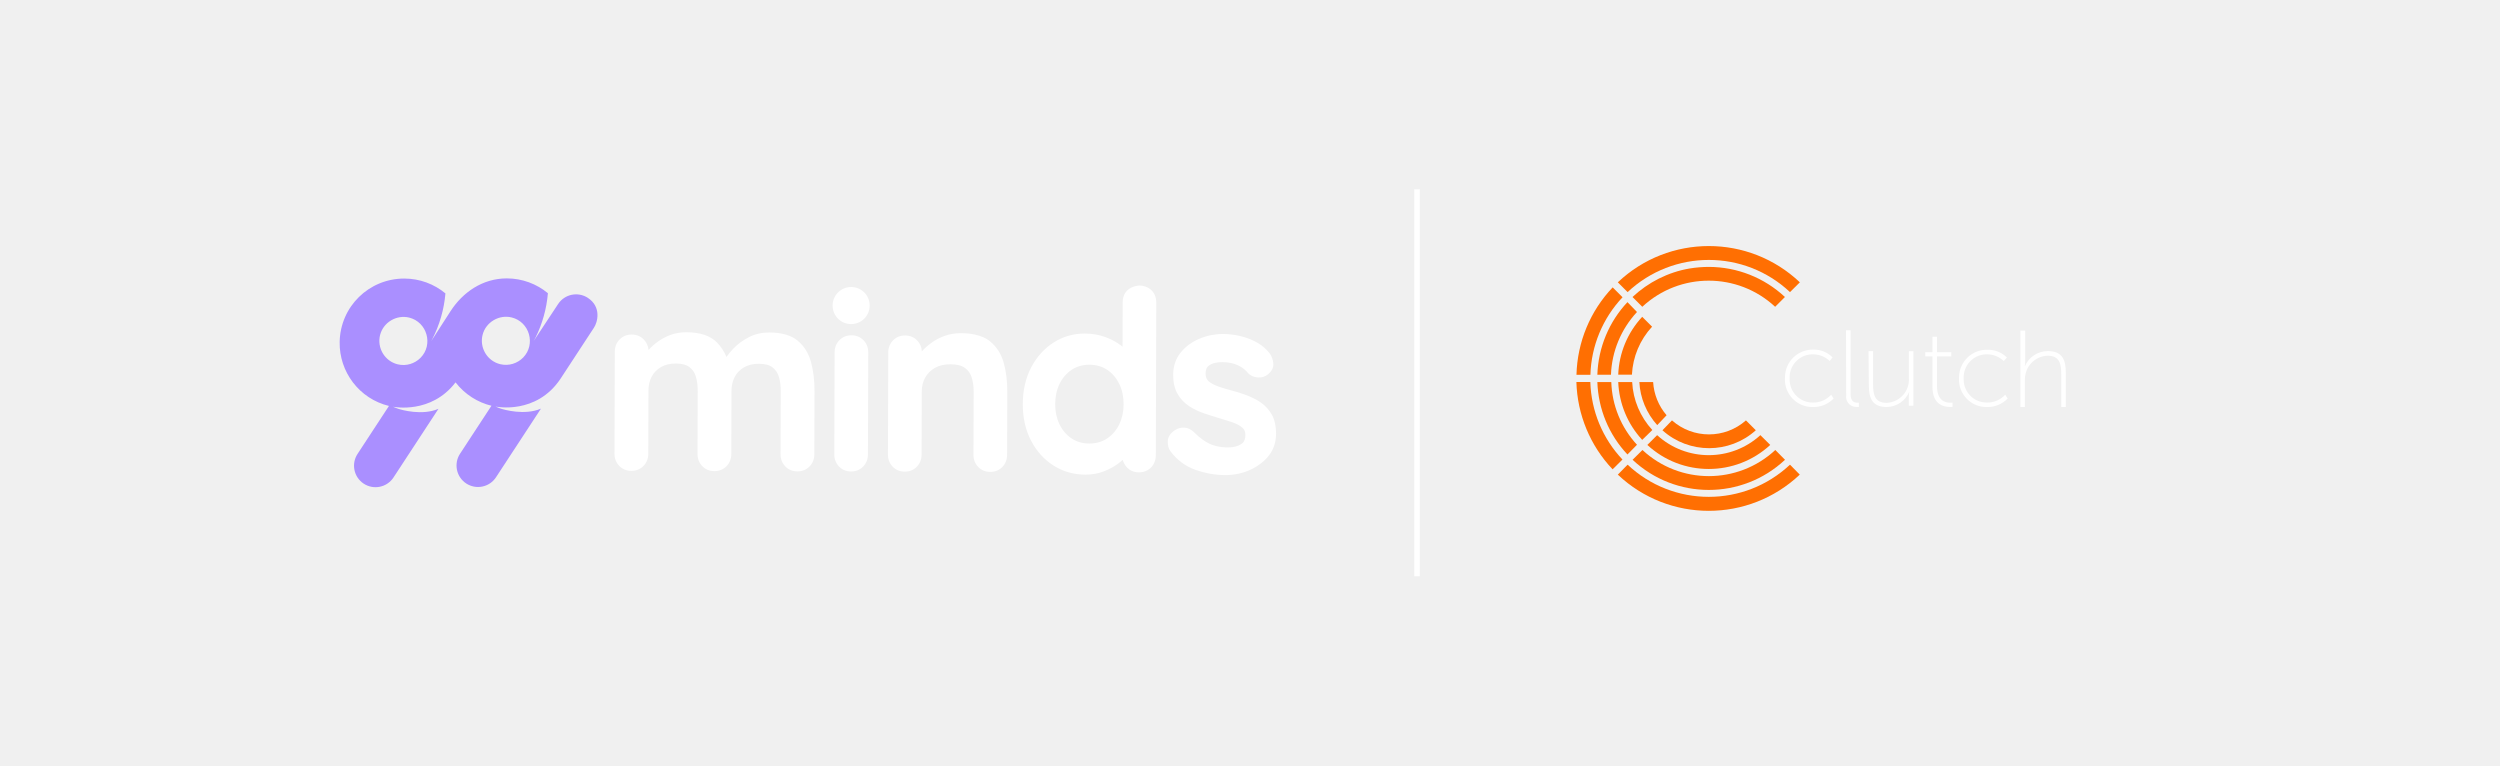
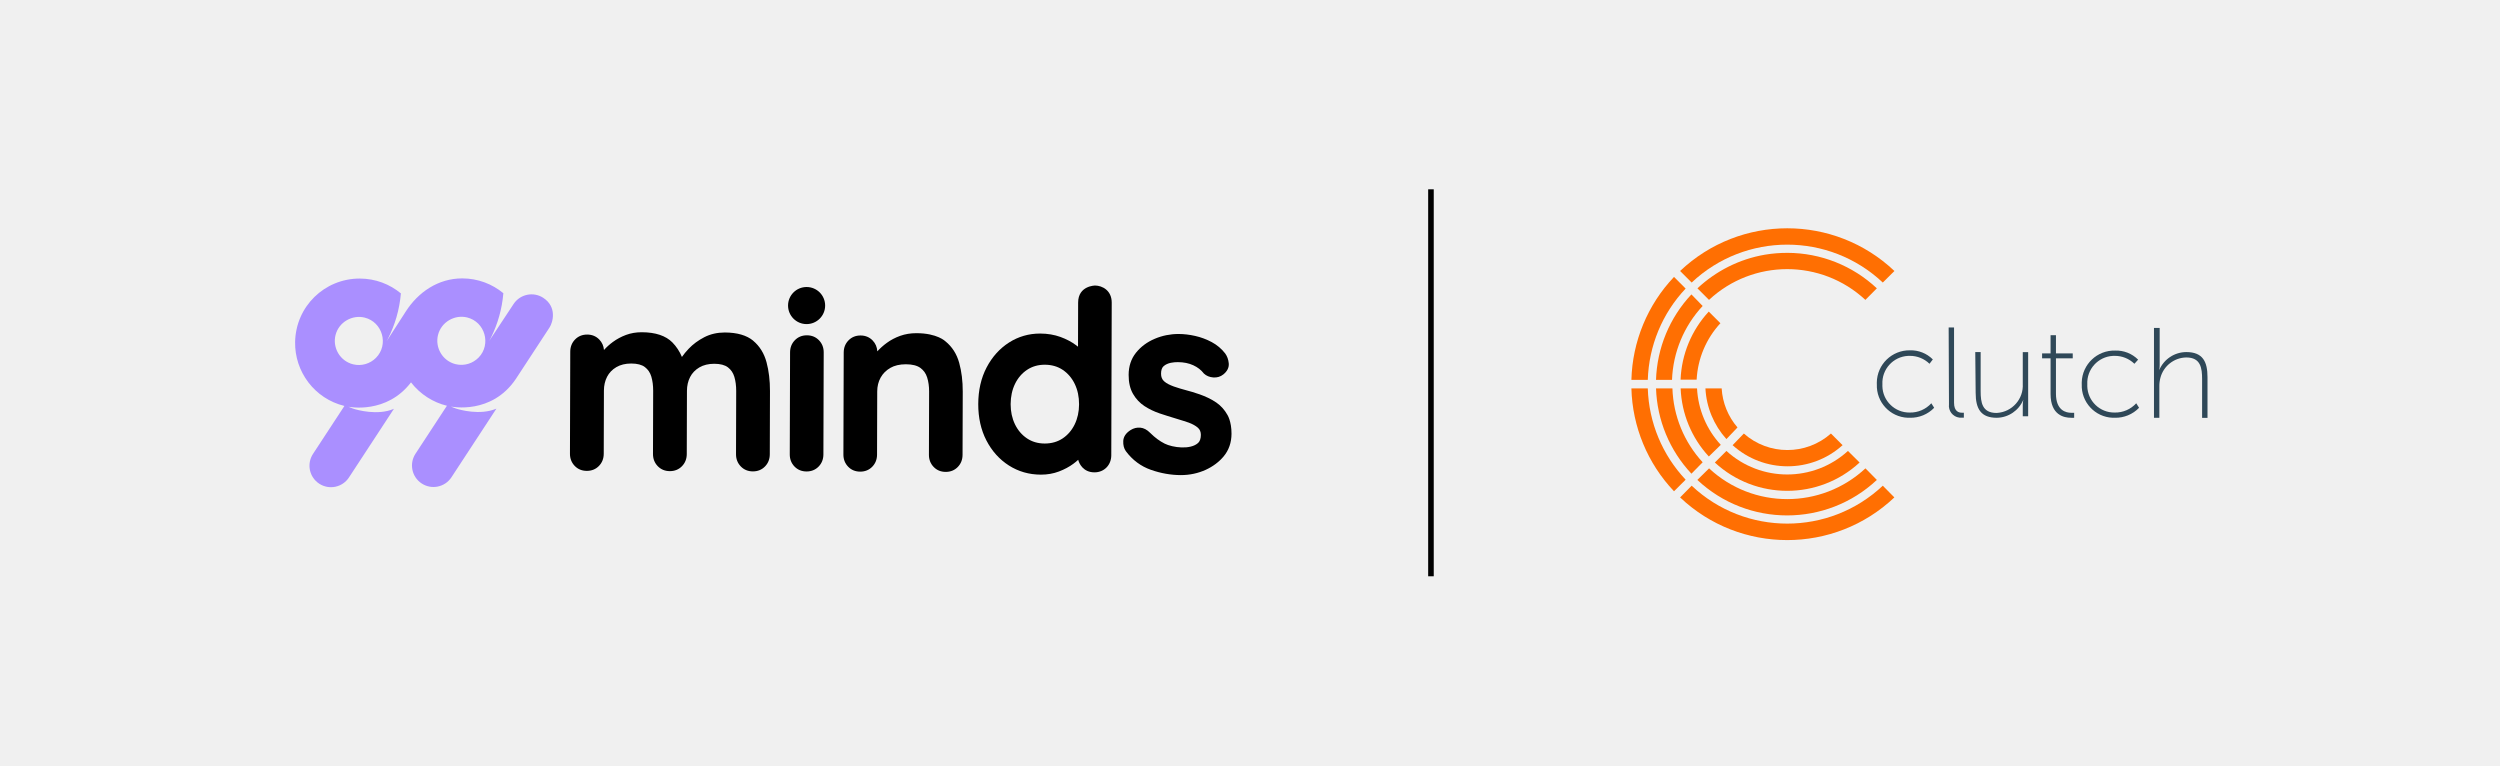
<svg xmlns="http://www.w3.org/2000/svg" width="898" height="275" viewBox="0 0 898 275" fill="none">
-   <path d="M509 68V207" stroke="white" stroke-width="2" />
-   <path d="M211.151 106.989C207.604 104.669 202.859 105.644 200.506 109.159L191.691 122.504C191.943 122.059 192.185 121.61 192.416 121.156C194.801 116.309 196.332 110.965 196.805 105.32C192.793 102 187.642 100 182.026 100C173.337 100 166.162 105.017 161.785 111.851C160.498 113.86 155.74 121.221 154.979 122.403C154.93 122.48 154.898 122.529 154.882 122.549C155.04 122.266 155.194 121.978 155.343 121.695C157.874 116.727 159.498 111.22 160 105.389C155.991 102.065 150.841 100.061 145.229 100.057C132.515 100.049 122.231 110.135 122.004 122.841C121.813 133.469 128.956 143.203 139.714 145.815L128.43 163.047C126.093 166.615 127.089 171.401 130.657 173.737C134.224 176.073 139.01 175.077 141.346 171.506L157.481 146.867H157.441C151.643 149.354 144.229 147.228 143.128 146.867C142.868 146.782 141.589 146.329 141.172 146.114C141.164 146.114 141.16 146.106 141.152 146.102C141.524 146.171 154.862 148.807 163.632 137.352C167.001 141.713 171.665 144.568 176.532 145.746L165.247 162.979C162.911 166.546 163.907 171.332 167.474 173.668C171.041 176 175.827 175.008 178.164 171.437L194.299 146.799H194.259C188.46 149.285 181.047 147.159 179.945 146.799C179.686 146.714 178.407 146.256 177.99 146.046C177.981 146.046 177.977 146.037 177.969 146.033C178.322 146.098 192.578 148.993 201.251 136.174L213.374 117.662C214.666 115.702 216.107 110.24 211.151 106.989ZM151.031 128.554C148.995 130.594 145.925 131.623 142.84 130.862C138.123 129.7 135.37 124.889 136.528 120.33C137.702 115.718 142.492 112.985 146.954 114.074C153.416 115.658 155.744 123.824 151.031 128.554ZM187.962 128.388C185.926 130.501 182.804 131.578 179.658 130.809C174.941 129.647 172.187 124.837 173.345 120.278C174.516 115.666 179.31 112.933 183.772 114.022C190.234 115.601 192.493 123.679 187.962 128.388Z" fill="#AA8FFF" />
-   <path d="M286.539 122.379H286.548C284.207 120.435 280.786 119.443 276.364 119.427C273.66 119.427 271.161 119.99 268.963 121.132C266.796 122.253 264.918 123.642 263.383 125.258C262.419 126.274 261.606 127.262 260.946 128.213C260.112 126.221 258.97 124.476 257.532 123.01C255.156 120.593 251.455 119.354 246.543 119.338H246.487C244.474 119.338 242.579 119.662 240.862 120.302C239.146 120.941 237.562 121.792 236.149 122.828C234.927 123.727 233.854 124.695 232.947 125.715C232.825 124.257 232.262 122.998 231.266 121.962C230.12 120.779 228.663 120.176 226.922 120.172H226.897C225.168 120.172 223.711 120.767 222.565 121.937C221.423 123.108 220.84 124.577 220.836 126.306L220.727 162.962C220.719 164.695 221.298 166.165 222.431 167.347C223.573 168.53 225.031 169.133 226.776 169.137H226.8C228.529 169.137 229.987 168.542 231.133 167.371C232.274 166.201 232.858 164.732 232.862 163.003L232.926 140.279C232.934 138.453 233.315 136.789 234.06 135.34C234.793 133.91 235.915 132.744 237.384 131.878C238.854 131.011 240.656 130.574 242.737 130.574H242.778C244.907 130.582 246.547 131.011 247.649 131.857C248.77 132.72 249.523 133.833 249.953 135.263C250.398 136.757 250.621 138.465 250.617 140.332L250.552 163.055C250.544 164.788 251.123 166.262 252.256 167.44C253.398 168.623 254.856 169.226 256.601 169.23H256.625C258.354 169.23 259.812 168.635 260.958 167.465C262.1 166.294 262.683 164.825 262.687 163.096L262.751 140.373C262.76 138.546 263.14 136.882 263.885 135.433C264.618 134.003 265.74 132.837 267.209 131.971C268.687 131.104 270.501 130.655 272.603 130.667C274.733 130.675 276.372 131.104 277.474 131.951C278.595 132.813 279.348 133.927 279.778 135.356C280.223 136.85 280.446 138.559 280.442 140.425L280.377 163.148C280.369 164.881 280.948 166.355 282.082 167.533C283.223 168.716 284.681 169.319 286.426 169.323H286.45C288.175 169.323 289.637 168.728 290.779 167.558C291.921 166.388 292.504 164.918 292.508 163.189L292.573 140.466C292.585 136.692 292.168 133.206 291.334 130.108C290.475 126.922 288.864 124.326 286.544 122.395L286.539 122.379Z" fill="white" />
-   <path d="M305.849 120.443H305.825C304.104 120.443 302.655 121.035 301.517 122.201C300.379 123.363 299.8 124.828 299.792 126.549L299.683 163.205C299.675 164.93 300.25 166.4 301.379 167.57C302.513 168.748 303.971 169.347 305.704 169.352H305.728C307.449 169.352 308.898 168.76 310.04 167.594C311.178 166.428 311.757 164.962 311.765 163.246L311.874 126.59C311.882 124.869 311.307 123.399 310.178 122.225C309.036 121.047 307.582 120.443 305.849 120.443Z" fill="white" />
-   <path d="M355.608 122.617C355.608 122.617 352.713 119.678 345.182 119.678H345.129C343.068 119.678 341.121 120.002 339.351 120.633C337.578 121.269 335.966 122.119 334.545 123.16C333.261 124.103 332.112 125.124 331.132 126.201C331.043 124.674 330.48 123.358 329.443 122.285C328.305 121.107 326.848 120.512 325.119 120.504H325.095C323.374 120.504 321.924 121.095 320.786 122.261C319.649 123.423 319.066 124.889 319.062 126.61L318.952 163.265C318.944 164.99 319.519 166.46 320.649 167.63C321.783 168.809 323.24 169.408 324.973 169.412H324.997C326.718 169.412 328.168 168.821 329.31 167.655C330.443 166.489 331.03 165.027 331.035 163.306L331.099 140.583C331.107 138.757 331.512 137.101 332.314 135.647C333.112 134.206 334.278 133.031 335.784 132.157C337.286 131.29 339.169 130.849 341.376 130.849H341.424C343.684 130.857 345.421 131.294 346.595 132.149C347.777 133.011 348.579 134.137 349.028 135.57C349.502 137.064 349.741 138.773 349.737 140.635L349.672 163.359C349.664 165.083 350.239 166.553 351.369 167.723C352.507 168.902 353.96 169.501 355.693 169.505H355.717C357.438 169.505 358.888 168.914 360.026 167.748C361.163 166.582 361.742 165.12 361.75 163.399L361.819 140.676C361.831 136.902 361.398 133.416 360.54 130.319C359.653 127.14 357.997 124.549 355.62 122.621H355.608V122.617Z" fill="white" />
-   <path d="M409.323 102.567C409.327 102.567 403.286 102.603 403.265 108.668L403.221 124.537C403.03 124.379 402.832 124.23 402.634 124.076C401.018 122.849 399.091 121.824 396.912 121.03C394.714 120.232 392.272 119.819 389.657 119.811H389.592C385.531 119.811 381.777 120.901 378.433 123.042C375.08 125.188 372.375 128.198 370.391 131.988C368.411 135.765 367.403 140.186 367.387 145.134C367.371 150.021 368.359 154.422 370.314 158.204C372.274 162.006 374.991 165.031 378.392 167.201C381.801 169.375 385.656 170.485 389.859 170.493H389.92C392.22 170.493 394.39 170.112 396.374 169.359C398.354 168.606 400.095 167.667 401.569 166.574C402.196 166.112 402.771 165.634 403.29 165.156C403.601 166.448 405.059 169.663 409.12 169.667H409.14C412.647 169.667 415.161 167.011 415.174 163.561L415.331 108.709C415.348 104.348 411.971 102.576 409.315 102.562L409.323 102.567ZM402.014 152.471C400.974 154.588 399.516 156.282 397.674 157.501C395.856 158.703 393.706 159.314 391.268 159.314H391.228C388.835 159.306 386.701 158.683 384.883 157.46C383.049 156.233 381.599 154.528 380.571 152.402C379.538 150.26 379.016 147.832 379.024 145.167C379.032 142.45 379.566 139.988 380.611 137.854C381.648 135.736 383.109 134.045 384.952 132.822C386.77 131.619 388.895 131.007 391.264 131.007H391.305C393.75 131.015 395.916 131.639 397.742 132.861C399.573 134.088 401.026 135.793 402.055 137.919C403.087 140.065 403.609 142.53 403.601 145.247C403.593 147.903 403.059 150.337 402.014 152.471Z" fill="white" />
-   <path d="M456.874 149.002C455.882 147.225 454.562 145.755 452.947 144.625C449.234 142.03 444.124 140.746 442.273 140.232C439.054 139.341 435.823 138.479 434.139 136.948C433.402 136.284 433.046 135.394 433.05 134.236C433.05 132.976 433.361 132.065 433.969 131.531C435.422 130.243 437.637 130.081 439.091 130.081C441.164 130.089 443.018 130.462 444.602 131.187C446.173 131.907 447.436 132.883 448.363 134.094L448.444 134.183C449.327 135.005 450.456 135.475 451.801 135.58C453.161 135.685 454.376 135.321 455.412 134.503C456.846 133.345 457.506 132.005 457.368 130.515C457.243 129.146 456.809 127.952 456.076 126.947C454.781 125.275 453.157 123.907 451.25 122.882C449.371 121.878 447.371 121.129 445.306 120.667C443.257 120.206 441.261 119.971 439.382 119.967H439.313C436.354 119.967 433.487 120.546 430.794 121.688C428.057 122.846 425.794 124.526 424.069 126.672C422.308 128.858 421.413 131.543 421.405 134.657C421.397 137.378 421.931 139.677 422.992 141.5C424.041 143.309 425.429 144.779 427.11 145.877C428.746 146.945 430.572 147.824 432.544 148.496C435.673 149.565 441.423 151.225 442.99 151.804C444.35 152.31 445.456 152.922 446.27 153.634C446.999 154.27 447.351 155.108 447.347 156.206C447.343 157.53 447.007 158.501 446.367 159.097C443.597 161.656 437.192 160.777 434.345 159.348C432.531 158.437 430.774 157.133 429.126 155.473C428.005 154.347 426.814 153.719 425.583 153.614C424.364 153.509 423.202 153.792 422.121 154.469C420.441 155.538 419.546 156.862 419.473 158.4C419.4 159.858 419.712 161.085 420.405 162.06C422.781 165.247 425.814 167.506 429.422 168.766C432.969 170.013 436.568 170.644 440.119 170.657H440.184C446.695 170.657 452.25 167.859 455.51 163.968C457.392 161.72 458.348 158.971 458.36 155.801C458.376 151.278 456.87 149.002 456.87 149.002H456.874Z" fill="white" />
-   <path d="M305.728 103.094C302.047 103.094 299.067 106.078 299.067 109.754C299.067 113.431 302.047 116.415 305.728 116.415C309.409 116.415 312.389 113.435 312.389 109.754C312.389 106.074 309.409 103.094 305.728 103.094Z" fill="white" />
-   <path d="M584.636 166.912C601.012 182.321 626.557 182.321 642.962 166.912L646.477 170.486C628.139 187.828 599.43 187.828 581.121 170.486L584.636 166.912Z" fill="#FF6F02" />
-   <path d="M571.249 137.295C571.571 147.665 575.672 157.537 582.791 165.066L579.246 168.581C571.19 160.086 566.561 148.896 566.239 137.207H571.249V137.295Z" fill="#FF6F02" />
-   <path d="M582.82 106.769C575.701 114.327 571.571 124.229 571.278 134.628H566.269C566.561 122.911 571.19 111.72 579.275 103.225L582.82 106.769Z" fill="#FF6F02" />
-   <path d="M584.636 104.925L581.121 101.41C599.459 84.038 628.168 84.038 646.506 101.41L642.962 104.925C626.586 89.516 601.041 89.516 584.636 104.925Z" fill="#FF6F02" />
-   <path d="M589.968 161.639C603.415 174.147 624.243 174.147 637.689 161.639L641.175 165.154C625.766 179.596 601.803 179.596 586.424 165.154L589.968 161.639Z" fill="#FF6F02" />
-   <path d="M578.778 137.236C579.042 145.615 582.323 153.612 588.006 159.764L584.578 163.25C577.928 156.19 574.091 146.933 573.769 137.236H578.778Z" fill="#FF6F02" />
-   <path d="M588.006 112.072C582.293 118.224 578.954 126.221 578.661 134.599H573.769C574.091 124.874 577.928 115.617 584.578 108.527L588.006 112.072Z" fill="#FF6F02" />
-   <path d="M613.873 95.873C624.009 95.902 633.764 99.769 641.146 106.683L637.631 110.198C624.184 97.689 603.356 97.689 589.91 110.198L586.395 106.683C589.207 104.046 592.4 101.82 595.827 100.091C599.343 98.334 603.092 97.074 606.989 96.43C609.274 96.049 611.588 95.873 613.873 95.873Z" fill="#FF6F02" />
-   <path d="M595.241 156.307C605.758 165.886 621.811 165.886 632.328 156.307L635.872 159.822C623.393 171.335 604.176 171.335 591.726 159.822L595.241 156.307Z" fill="#FF6F02" />
-   <path d="M586.277 137.236C586.599 143.652 589.177 149.745 593.513 154.461L589.88 158.006C584.636 152.323 581.59 144.97 581.268 137.236H586.277Z" fill="#FF6F02" />
-   <path d="M593.425 117.345C589.06 122.062 586.511 128.155 586.189 134.571H581.268C581.561 126.837 584.607 119.484 589.88 113.801L593.425 117.345Z" fill="#FF6F02" />
-   <path d="M600.573 151.004C608.16 157.712 619.556 157.712 627.143 151.004L630.688 154.549C621.167 163.132 606.666 163.132 597.146 154.549L600.573 151.004Z" fill="#FF6F02" />
-   <path d="M593.806 137.236C594.07 141.63 595.769 145.82 598.64 149.159L595.271 152.704C591.433 148.427 589.148 142.978 588.855 137.236H593.806Z" fill="#FF6F02" />
-   <path d="M641.146 135.977C640.941 141.397 645.159 145.966 650.579 146.201C650.813 146.201 651.018 146.201 651.252 146.201C654.035 146.259 656.701 145.146 658.635 143.154L657.756 141.777C656.086 143.623 653.684 144.648 651.223 144.59C646.682 144.677 642.933 141.045 642.845 136.504C642.845 136.329 642.845 136.153 642.845 135.977C642.611 131.407 646.097 127.54 650.667 127.277C650.842 127.277 651.047 127.277 651.223 127.277C653.45 127.277 655.617 128.126 657.229 129.679L658.254 128.36C656.408 126.515 653.86 125.49 651.252 125.577C645.745 125.519 641.234 129.913 641.175 135.391C641.146 135.625 641.146 135.801 641.146 135.977Z" fill="white" />
-   <path d="M663.146 142.07C662.882 144.062 664.288 145.908 666.309 146.142C666.544 146.172 666.778 146.172 667.012 146.172C667.247 146.201 667.481 146.201 667.715 146.172V144.648H667.13C666.221 144.648 664.727 144.326 664.727 141.602V118.635H663.087L663.146 142.07Z" fill="white" />
-   <path d="M671.29 138.554C671.29 143.534 672.931 146.2 677.735 146.2C681.279 146.141 684.473 143.973 685.82 140.692C685.703 141.219 685.644 141.747 685.644 142.274V145.731H687.285V126.162H685.674V135.829C685.967 140.458 682.451 144.413 677.823 144.706C677.764 144.706 677.706 144.706 677.647 144.706C673.282 144.706 672.813 141.483 672.813 138.085V126.133H671.173L671.29 138.554Z" fill="white" />
-   <path d="M694.139 138.936C694.139 145.439 698.329 146.172 700.379 146.172C700.701 146.201 701.024 146.201 701.346 146.172V144.648C701.053 144.678 700.76 144.678 700.438 144.648C698.856 144.648 695.78 143.975 695.78 138.819V128.009H700.906V126.515H695.78V120.949H694.139V126.515H691.562V128.009H694.139V138.936Z" fill="white" />
-   <path d="M703.66 135.977C703.455 141.397 707.674 145.966 713.093 146.201C713.328 146.201 713.533 146.201 713.767 146.201C716.55 146.259 719.216 145.146 721.149 143.154L720.27 141.777C718.601 143.623 716.199 144.648 713.738 144.59C709.197 144.677 705.447 141.045 705.36 136.504C705.36 136.329 705.36 136.153 705.36 135.977C705.125 131.407 708.611 127.54 713.181 127.277C713.357 127.277 713.562 127.277 713.738 127.277C715.964 127.277 718.132 128.126 719.743 129.679L720.886 128.419C719.04 126.574 716.491 125.548 713.884 125.636C708.377 125.49 703.836 129.854 703.69 135.333C703.66 135.596 703.66 135.772 703.66 135.977Z" fill="white" />
-   <path d="M725.689 146.201H727.33V136.68C727.301 135.772 727.418 134.893 727.652 134.014C728.59 130.411 731.812 127.863 735.562 127.775C739.956 127.775 740.395 130.997 740.395 134.395V146.201H742.036V133.751C742.036 129.122 740.659 126.105 735.591 126.105C731.988 126.105 728.707 128.273 727.301 131.612C727.389 131.085 727.447 130.558 727.447 130.03V118.752H725.719V146.201H725.689Z" fill="white" />
+   <path d="M195.151 106.989C191.604 104.669 186.859 105.644 184.506 109.159L175.691 122.504C175.943 122.059 176.185 121.61 176.416 121.156C178.801 116.309 180.332 110.965 180.805 105.32C176.793 102 171.642 100 166.026 100C157.337 100 150.162 105.017 145.785 111.851C144.498 113.86 139.74 121.221 138.979 122.403C138.93 122.48 138.898 122.529 138.882 122.549C139.04 122.266 139.194 121.978 139.343 121.695C141.874 116.727 143.498 111.22 144 105.389C139.991 102.065 134.841 100.061 129.229 100.057C116.515 100.049 106.231 110.135 106.004 122.841C105.813 133.469 112.956 143.203 123.714 145.815L112.43 163.047C110.093 166.615 111.089 171.401 114.657 173.737C118.224 176.073 123.01 175.077 125.346 171.506L141.481 146.867H141.441C135.643 149.354 128.229 147.228 127.128 146.867C126.868 146.782 125.589 146.329 125.172 146.114C125.164 146.114 125.16 146.106 125.152 146.102C125.524 146.171 138.862 148.807 147.632 137.352C151.001 141.713 155.665 144.568 160.532 145.746L149.247 162.979C146.911 166.546 147.907 171.332 151.474 173.668C155.042 176 159.827 175.008 162.164 171.437L178.299 146.799H178.259C172.46 149.285 165.047 147.159 163.945 146.799C163.686 146.714 162.407 146.256 161.99 146.046C161.981 146.046 161.977 146.037 161.969 146.033C162.322 146.098 176.578 148.993 185.251 136.174L197.374 117.662C198.666 115.702 200.107 110.24 195.151 106.989ZM135.031 128.554C132.995 130.594 129.925 131.623 126.84 130.862C122.123 129.7 119.37 124.889 120.528 120.33C121.702 115.718 126.492 112.985 130.954 114.074C137.416 115.658 139.744 123.824 135.031 128.554ZM171.962 128.388C169.926 130.501 166.804 131.578 163.658 130.809C158.941 129.647 156.187 124.837 157.345 120.278C158.516 115.666 163.31 112.933 167.772 114.022C174.234 115.601 176.493 123.679 171.962 128.388Z" fill="#AA8FFF" />
+   <path d="M270.54 122.381H270.549C268.208 120.437 264.787 119.445 260.365 119.429C257.661 119.429 255.162 119.992 252.964 121.134C250.797 122.255 248.919 123.644 247.384 125.26C246.42 126.276 245.607 127.264 244.947 128.215C244.112 126.223 242.971 124.478 241.533 123.012C239.156 120.595 235.456 119.356 230.544 119.34H230.488C228.475 119.34 226.58 119.664 224.863 120.304C223.147 120.943 221.563 121.794 220.15 122.83C218.928 123.729 217.855 124.697 216.948 125.717C216.826 124.259 216.263 123 215.267 121.964C214.121 120.781 212.664 120.178 210.923 120.174H210.898C209.169 120.174 207.712 120.769 206.566 121.939C205.424 123.11 204.841 124.579 204.837 126.308L204.728 162.964C204.72 164.697 205.299 166.167 206.432 167.349C207.574 168.531 209.032 169.135 210.777 169.139H210.801C212.53 169.139 213.988 168.544 215.134 167.373C216.275 166.203 216.859 164.733 216.863 163.005L216.927 140.281C216.935 138.455 217.316 136.791 218.061 135.342C218.794 133.912 219.916 132.746 221.385 131.88C222.855 131.013 224.657 130.576 226.738 130.576H226.779C228.908 130.584 230.548 131.013 231.65 131.859C232.771 132.722 233.524 133.835 233.953 135.265C234.399 136.759 234.622 138.467 234.618 140.334L234.553 163.057C234.545 164.79 235.124 166.264 236.257 167.442C237.399 168.625 238.857 169.228 240.602 169.232H240.626C242.355 169.232 243.813 168.637 244.959 167.467C246.101 166.296 246.684 164.827 246.688 163.098L246.752 140.375C246.761 138.548 247.141 136.884 247.886 135.435C248.619 134.005 249.741 132.839 251.21 131.973C252.688 131.106 254.502 130.657 256.604 130.669C258.734 130.677 260.373 131.106 261.475 131.953C262.596 132.815 263.349 133.929 263.779 135.358C264.224 136.852 264.447 138.561 264.443 140.427L264.378 163.15C264.37 164.883 264.949 166.357 266.083 167.535C267.224 168.718 268.682 169.321 270.427 169.325H270.451C272.176 169.325 273.638 168.73 274.78 167.56C275.922 166.39 276.505 164.92 276.509 163.191L276.574 140.468C276.586 136.694 276.169 133.208 275.335 130.11C274.476 126.924 272.865 124.328 270.545 122.397L270.54 122.381Z" fill="black" />
+   <path d="M289.85 120.443H289.826C288.105 120.443 286.656 121.035 285.518 122.201C284.38 123.363 283.801 124.828 283.793 126.549L283.684 163.205C283.676 164.93 284.251 166.4 285.38 167.57C286.514 168.748 287.972 169.347 289.705 169.352H289.729C291.45 169.352 292.899 168.76 294.041 167.594C295.179 166.428 295.758 164.962 295.766 163.246L295.875 126.59C295.883 124.869 295.308 123.399 294.179 122.225C293.037 121.047 291.583 120.443 289.85 120.443Z" fill="black" />
+   <path d="M339.608 122.617C339.608 122.617 336.713 119.678 329.182 119.678H329.129C327.068 119.678 325.121 120.002 323.351 120.633C321.578 121.269 319.966 122.119 318.545 123.16C317.261 124.103 316.112 125.124 315.132 126.201C315.043 124.674 314.48 123.358 313.443 122.285C312.305 121.107 310.848 120.512 309.119 120.504H309.095C307.374 120.504 305.924 121.095 304.786 122.261C303.649 123.423 303.066 124.889 303.062 126.61L302.952 163.265C302.944 164.99 303.519 166.46 304.649 167.63C305.783 168.809 307.24 169.408 308.973 169.412H308.997C310.718 169.412 312.168 168.821 313.31 167.655C314.443 166.489 315.03 165.027 315.035 163.306L315.099 140.583C315.107 138.757 315.512 137.101 316.314 135.647C317.112 134.206 318.278 133.031 319.784 132.157C321.286 131.29 323.169 130.849 325.376 130.849H325.424C327.684 130.857 329.421 131.294 330.595 132.149C331.777 133.011 332.579 134.137 333.028 135.57C333.502 137.064 333.741 138.773 333.737 140.635L333.672 163.359C333.664 165.083 334.239 166.553 335.369 167.723C336.507 168.902 337.96 169.501 339.693 169.505H339.717C341.438 169.505 342.888 168.914 344.026 167.748C345.163 166.582 345.742 165.12 345.75 163.399L345.819 140.676C345.831 136.902 345.398 133.416 344.54 130.319C343.653 127.14 341.997 124.549 339.62 122.621H339.608V122.617Z" fill="black" />
+   <path d="M393.323 102.568C393.327 102.568 387.286 102.604 387.265 108.669L387.221 124.538C387.03 124.38 386.832 124.23 386.634 124.076C385.018 122.849 383.091 121.825 380.912 121.031C378.714 120.233 376.272 119.82 373.657 119.812H373.592C369.531 119.812 365.777 120.902 362.433 123.043C359.08 125.189 356.375 128.198 354.391 131.988C352.411 135.766 351.403 140.187 351.387 145.135C351.371 150.022 352.359 154.422 354.314 158.204C356.274 162.006 358.991 165.032 362.392 167.202C365.801 169.376 369.656 170.485 373.859 170.493H373.92C376.22 170.493 378.39 170.112 380.374 169.359C382.354 168.606 384.095 167.668 385.569 166.575C386.196 166.113 386.771 165.635 387.29 165.157C387.601 166.449 389.059 169.664 393.12 169.668H393.14C396.647 169.668 399.161 167.012 399.174 163.562L399.331 108.71C399.348 104.349 395.971 102.576 393.315 102.562L393.323 102.568ZM386.014 152.471C384.974 154.588 383.516 156.282 381.674 157.501C379.856 158.703 377.706 159.314 375.268 159.314H375.228C372.835 159.306 370.701 158.683 368.883 157.46C367.049 156.233 365.599 154.528 364.571 152.402C363.538 150.26 363.016 147.832 363.024 145.167C363.032 142.45 363.566 139.989 364.611 137.855C365.648 135.737 367.109 134.045 368.952 132.822C370.77 131.619 372.895 131.008 375.264 131.008H375.305C377.75 131.016 379.916 131.639 381.742 132.861C383.573 134.088 385.026 135.794 386.055 137.92C387.087 140.066 387.609 142.53 387.601 145.247C387.593 147.903 387.059 150.337 386.014 152.471Z" fill="black" />
+   <path d="M440.875 149.002C439.883 147.225 438.563 145.755 436.948 144.625C433.235 142.03 428.125 140.746 426.274 140.232C423.055 139.341 419.824 138.479 418.14 136.948C417.403 136.284 417.047 135.394 417.051 134.236C417.051 132.976 417.362 132.065 417.97 131.531C419.423 130.243 421.638 130.081 423.092 130.081C425.165 130.089 427.019 130.462 428.602 131.187C430.174 131.907 431.437 132.883 432.364 134.094L432.445 134.183C433.328 135.005 434.457 135.475 435.802 135.58C437.162 135.685 438.377 135.321 439.413 134.503C440.847 133.345 441.507 132.005 441.369 130.515C441.244 129.146 440.81 127.952 440.077 126.947C438.782 125.275 437.158 123.907 435.251 122.882C433.372 121.878 431.372 121.129 429.307 120.667C427.258 120.206 425.262 119.971 423.383 119.967H423.314C420.355 119.967 417.488 120.546 414.795 121.688C412.058 122.846 409.795 124.526 408.07 126.672C406.309 128.858 405.414 131.543 405.406 134.657C405.398 137.378 405.932 139.677 406.993 141.5C408.042 143.309 409.43 144.779 411.111 145.877C412.746 146.945 414.573 147.824 416.544 148.496C419.674 149.565 425.424 151.225 426.991 151.804C428.351 152.31 429.457 152.922 430.271 153.634C431 154.27 431.352 155.108 431.348 156.206C431.344 157.53 431.008 158.501 430.368 159.097C427.598 161.656 421.193 160.777 418.346 159.348C416.532 158.437 414.775 157.133 413.127 155.473C412.006 154.347 410.815 153.719 409.584 153.614C408.365 153.509 407.203 153.792 406.122 154.469C404.442 155.538 403.547 156.862 403.474 158.4C403.401 159.858 403.713 161.085 404.405 162.06C406.782 165.247 409.815 167.506 413.423 168.766C416.97 170.013 420.569 170.644 424.12 170.657H424.185C430.696 170.657 436.251 167.859 439.511 163.968C441.393 161.72 442.349 158.971 442.361 155.801C442.377 151.278 440.871 149.002 440.871 149.002H440.875Z" fill="black" />
+   <path d="M289.729 103.094C286.048 103.094 283.068 106.078 283.068 109.754C283.068 113.431 286.048 116.415 289.729 116.415C293.41 116.415 296.39 113.435 296.39 109.754C296.39 106.074 293.41 103.094 289.729 103.094Z" fill="black" />
+   <path d="M514 68V207" stroke="black" stroke-width="2" />
+   <path d="M607.645 174.465C626.928 192.619 657.013 192.619 676.301 174.465L680.453 178.672C658.868 199.109 625.077 199.109 603.492 178.672L607.645 174.465Z" fill="#FF6F02" />
+   <path d="M591.888 139.601C592.279 151.797 597.113 163.427 605.483 172.309L601.301 176.462C591.807 166.457 586.356 153.297 586 139.516H591.888V139.601Z" fill="#FF6F02" />
+   <path d="M605.483 103.652C597.088 112.549 592.254 124.219 591.888 136.446H586C586.356 122.654 591.807 109.48 601.301 99.475L605.483 103.657V103.652Z" fill="#FF6F02" />
+   <path d="M607.645 101.491L603.492 97.339C625.082 76.887 658.894 76.887 680.478 97.339L676.296 101.491C657.013 83.337 626.928 83.337 607.645 101.491Z" fill="#FF6F02" />
+   <path d="M613.899 168.236C629.727 182.961 654.24 182.961 670.068 168.236L674.165 172.389C656.036 189.39 627.821 189.39 609.691 172.389L613.899 168.236Z" fill="#FF6F02" />
+   <path d="M600.734 139.516C601.055 149.375 604.912 158.794 611.597 166.05L607.56 170.148C599.741 161.823 595.223 150.935 594.847 139.516H600.734Z" fill="#FF6F02" />
+   <path d="M611.597 109.906C604.857 117.138 600.95 126.561 600.589 136.441H594.842C595.208 125.007 599.726 114.099 607.555 105.754L611.592 109.906H611.597Z" fill="#FF6F02" />
+   <path d="M642.053 90.824C653.984 90.849 665.458 95.403 674.164 103.567L670.042 107.72C654.219 92.986 629.696 92.986 613.873 107.72L609.721 103.567C613.036 100.463 616.782 97.845 620.839 95.804C624.982 93.723 629.41 92.263 633.979 91.481C636.647 91.035 639.35 90.819 642.058 90.829L642.053 90.824Z" fill="#FF6F02" />
+   <path d="M620.127 161.982C632.499 173.246 651.411 173.246 663.783 161.982L667.966 166.135C653.287 179.696 630.654 179.696 615.975 166.135L620.127 161.982Z" fill="#FF6F02" />
+   <path d="M609.575 139.516C609.961 147.063 612.98 154.24 618.106 159.791L613.813 163.974C607.629 157.289 604.039 148.613 603.688 139.516H609.575Z" fill="#FF6F02" />
+   <path d="M617.966 116.104C612.836 121.656 609.817 128.833 609.435 136.38H603.663C604.014 127.283 607.605 118.607 613.788 111.922L617.971 116.104H617.966Z" fill="#FF6F02" />
+   <path d="M626.387 155.725C635.319 163.628 648.739 163.628 657.671 155.725L661.853 159.907C650.63 170.028 633.573 170.028 622.35 159.907L626.387 155.725Z" fill="#FF6F02" />
+   <path d="M618.422 139.516C618.723 144.686 620.724 149.616 624.109 153.538L620.127 157.72C615.594 152.7 612.931 146.271 612.59 139.521H618.422V139.516Z" fill="#FF6F02" />
+   <path d="M674.164 138.036C673.909 144.425 678.884 149.806 685.273 150.062C685.534 150.072 685.794 150.072 686.055 150.062C689.33 150.132 692.484 148.833 694.756 146.476L693.733 144.856C691.762 147.023 688.954 148.236 686.025 148.186C680.669 148.286 676.246 144.024 676.15 138.668C676.15 138.467 676.15 138.261 676.16 138.061C675.875 132.695 679.997 128.116 685.358 127.835C685.579 127.825 685.804 127.82 686.025 127.825C688.658 127.81 691.191 128.828 693.076 130.669L694.27 129.104C692.093 126.917 689.104 125.734 686.02 125.834C679.551 125.749 674.235 130.929 674.149 137.399C674.149 137.609 674.149 137.825 674.159 138.036H674.164Z" fill="#2F4858" />
+   <path d="M700.072 145.203C699.771 147.555 701.431 149.707 703.784 150.013C704.054 150.048 704.325 150.058 704.596 150.038C704.872 150.063 705.148 150.063 705.418 150.038V148.247H704.736C703.683 148.247 701.893 147.876 701.893 144.661V117.615H699.957L700.072 145.203Z" fill="#2F4858" />
+   <path d="M709.656 141.08C709.656 146.937 711.592 150.067 717.249 150.067C721.436 150.007 725.183 147.454 726.777 143.582C726.652 144.199 726.582 144.831 726.577 145.458V149.525H728.513V126.491H726.577V137.865C726.913 143.307 722.77 147.986 717.334 148.322C717.269 148.322 717.204 148.327 717.139 148.332C711.993 148.332 711.451 144.55 711.451 140.538V126.461H709.516L709.656 141.08Z" fill="#2F4858" />
+   <path d="M736.563 141.532C736.563 149.18 741.482 150.062 743.9 150.062C744.276 150.098 744.657 150.098 745.038 150.062V148.272C744.687 148.307 744.336 148.307 743.985 148.272C742.134 148.272 738.499 147.475 738.499 141.417V128.703H744.527V126.938H738.499V120.398H736.563V126.938H733.519V128.703H736.563V141.532Z" fill="#2F4858" />
+   <path d="M747.765 138.036C747.51 144.426 752.484 149.807 758.874 150.062C759.134 150.072 759.395 150.072 759.656 150.062C762.931 150.133 766.085 148.834 768.357 146.477L767.334 144.857C765.363 147.028 762.555 148.237 759.626 148.187C754.27 148.287 749.847 144.024 749.751 138.668C749.751 138.468 749.751 138.262 749.761 138.061C749.475 132.695 753.598 128.117 758.959 127.836C759.18 127.826 759.405 127.821 759.626 127.826C762.259 127.811 764.791 128.829 766.677 130.669L768.016 129.19C765.84 127.003 762.851 125.82 759.766 125.92C753.297 125.759 747.921 130.875 747.76 137.344C747.755 137.575 747.76 137.806 747.76 138.036H747.765Z" fill="#2F4858" />
+   <path d="M773.704 150.068H775.64V138.864C775.62 137.811 775.74 136.758 776.011 135.735C777.109 131.477 780.916 128.473 785.309 128.398C790.484 128.398 790.996 132.179 790.996 136.191V150.098H792.932V135.449C792.932 130.018 791.312 126.462 785.339 126.462C781.081 126.472 777.24 129.025 775.585 132.947C775.705 132.33 775.76 131.698 775.755 131.071V117.791H773.709V150.073L773.704 150.068Z" fill="#2F4858" />
</svg>
